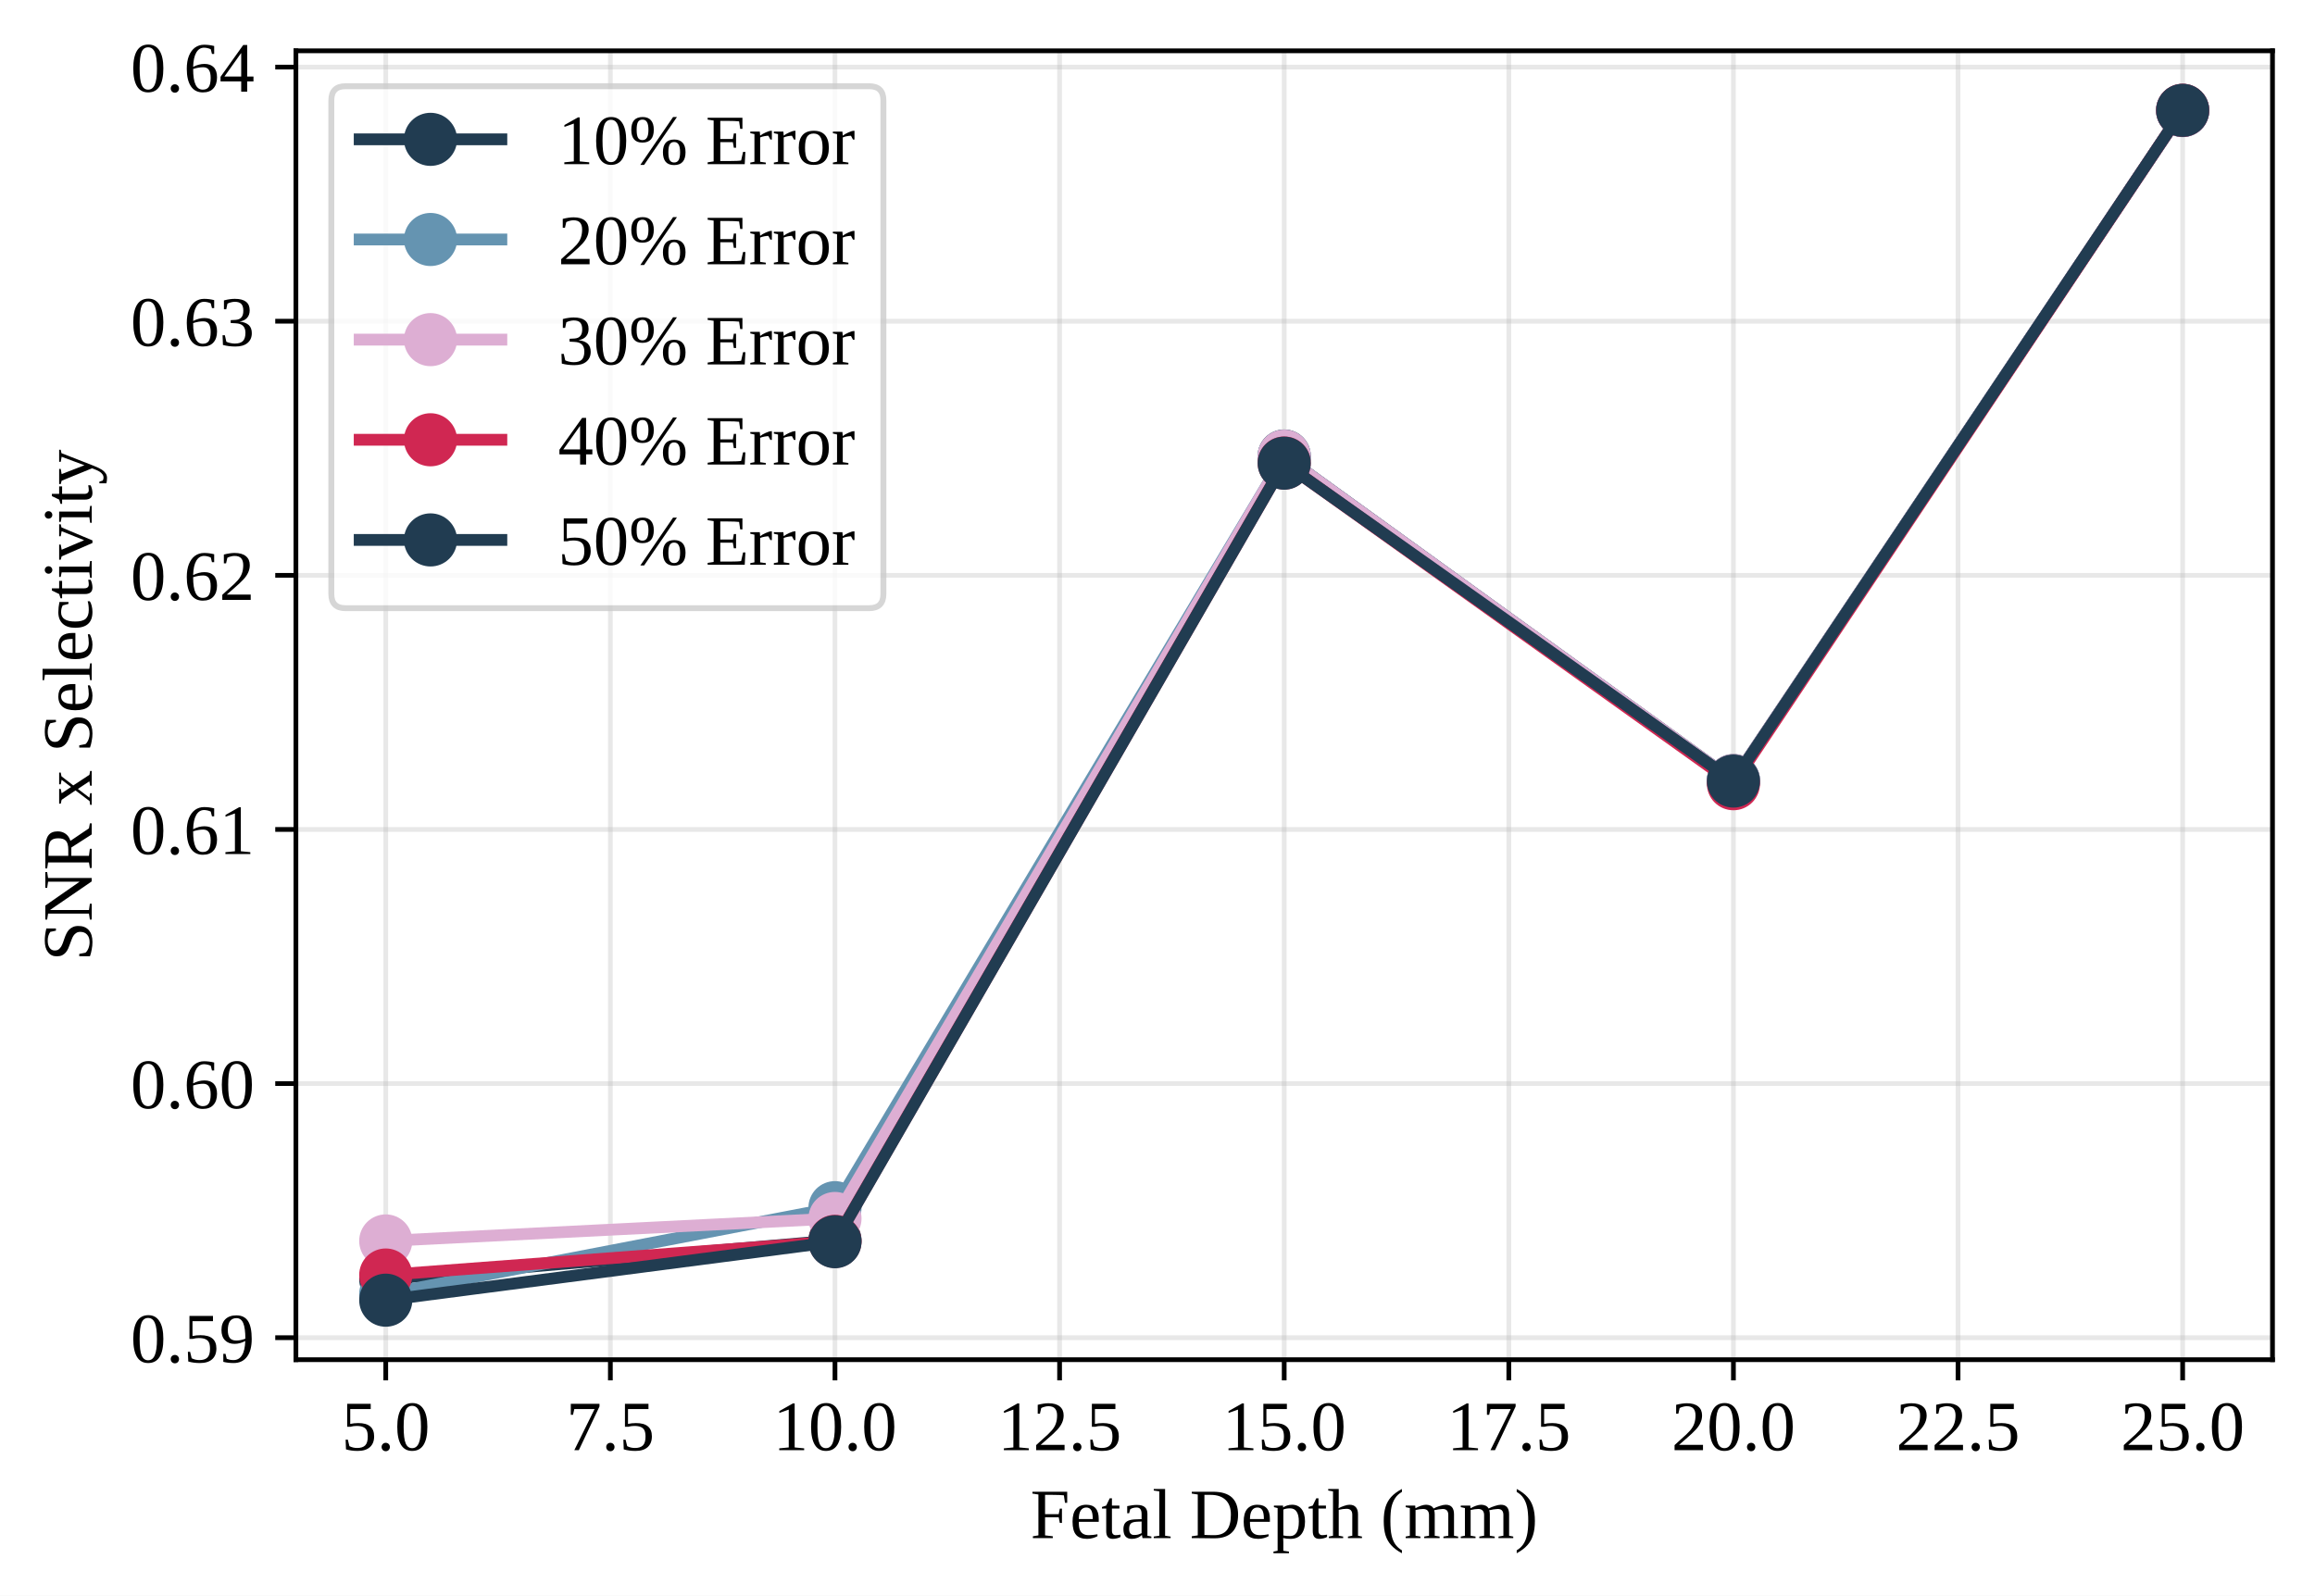
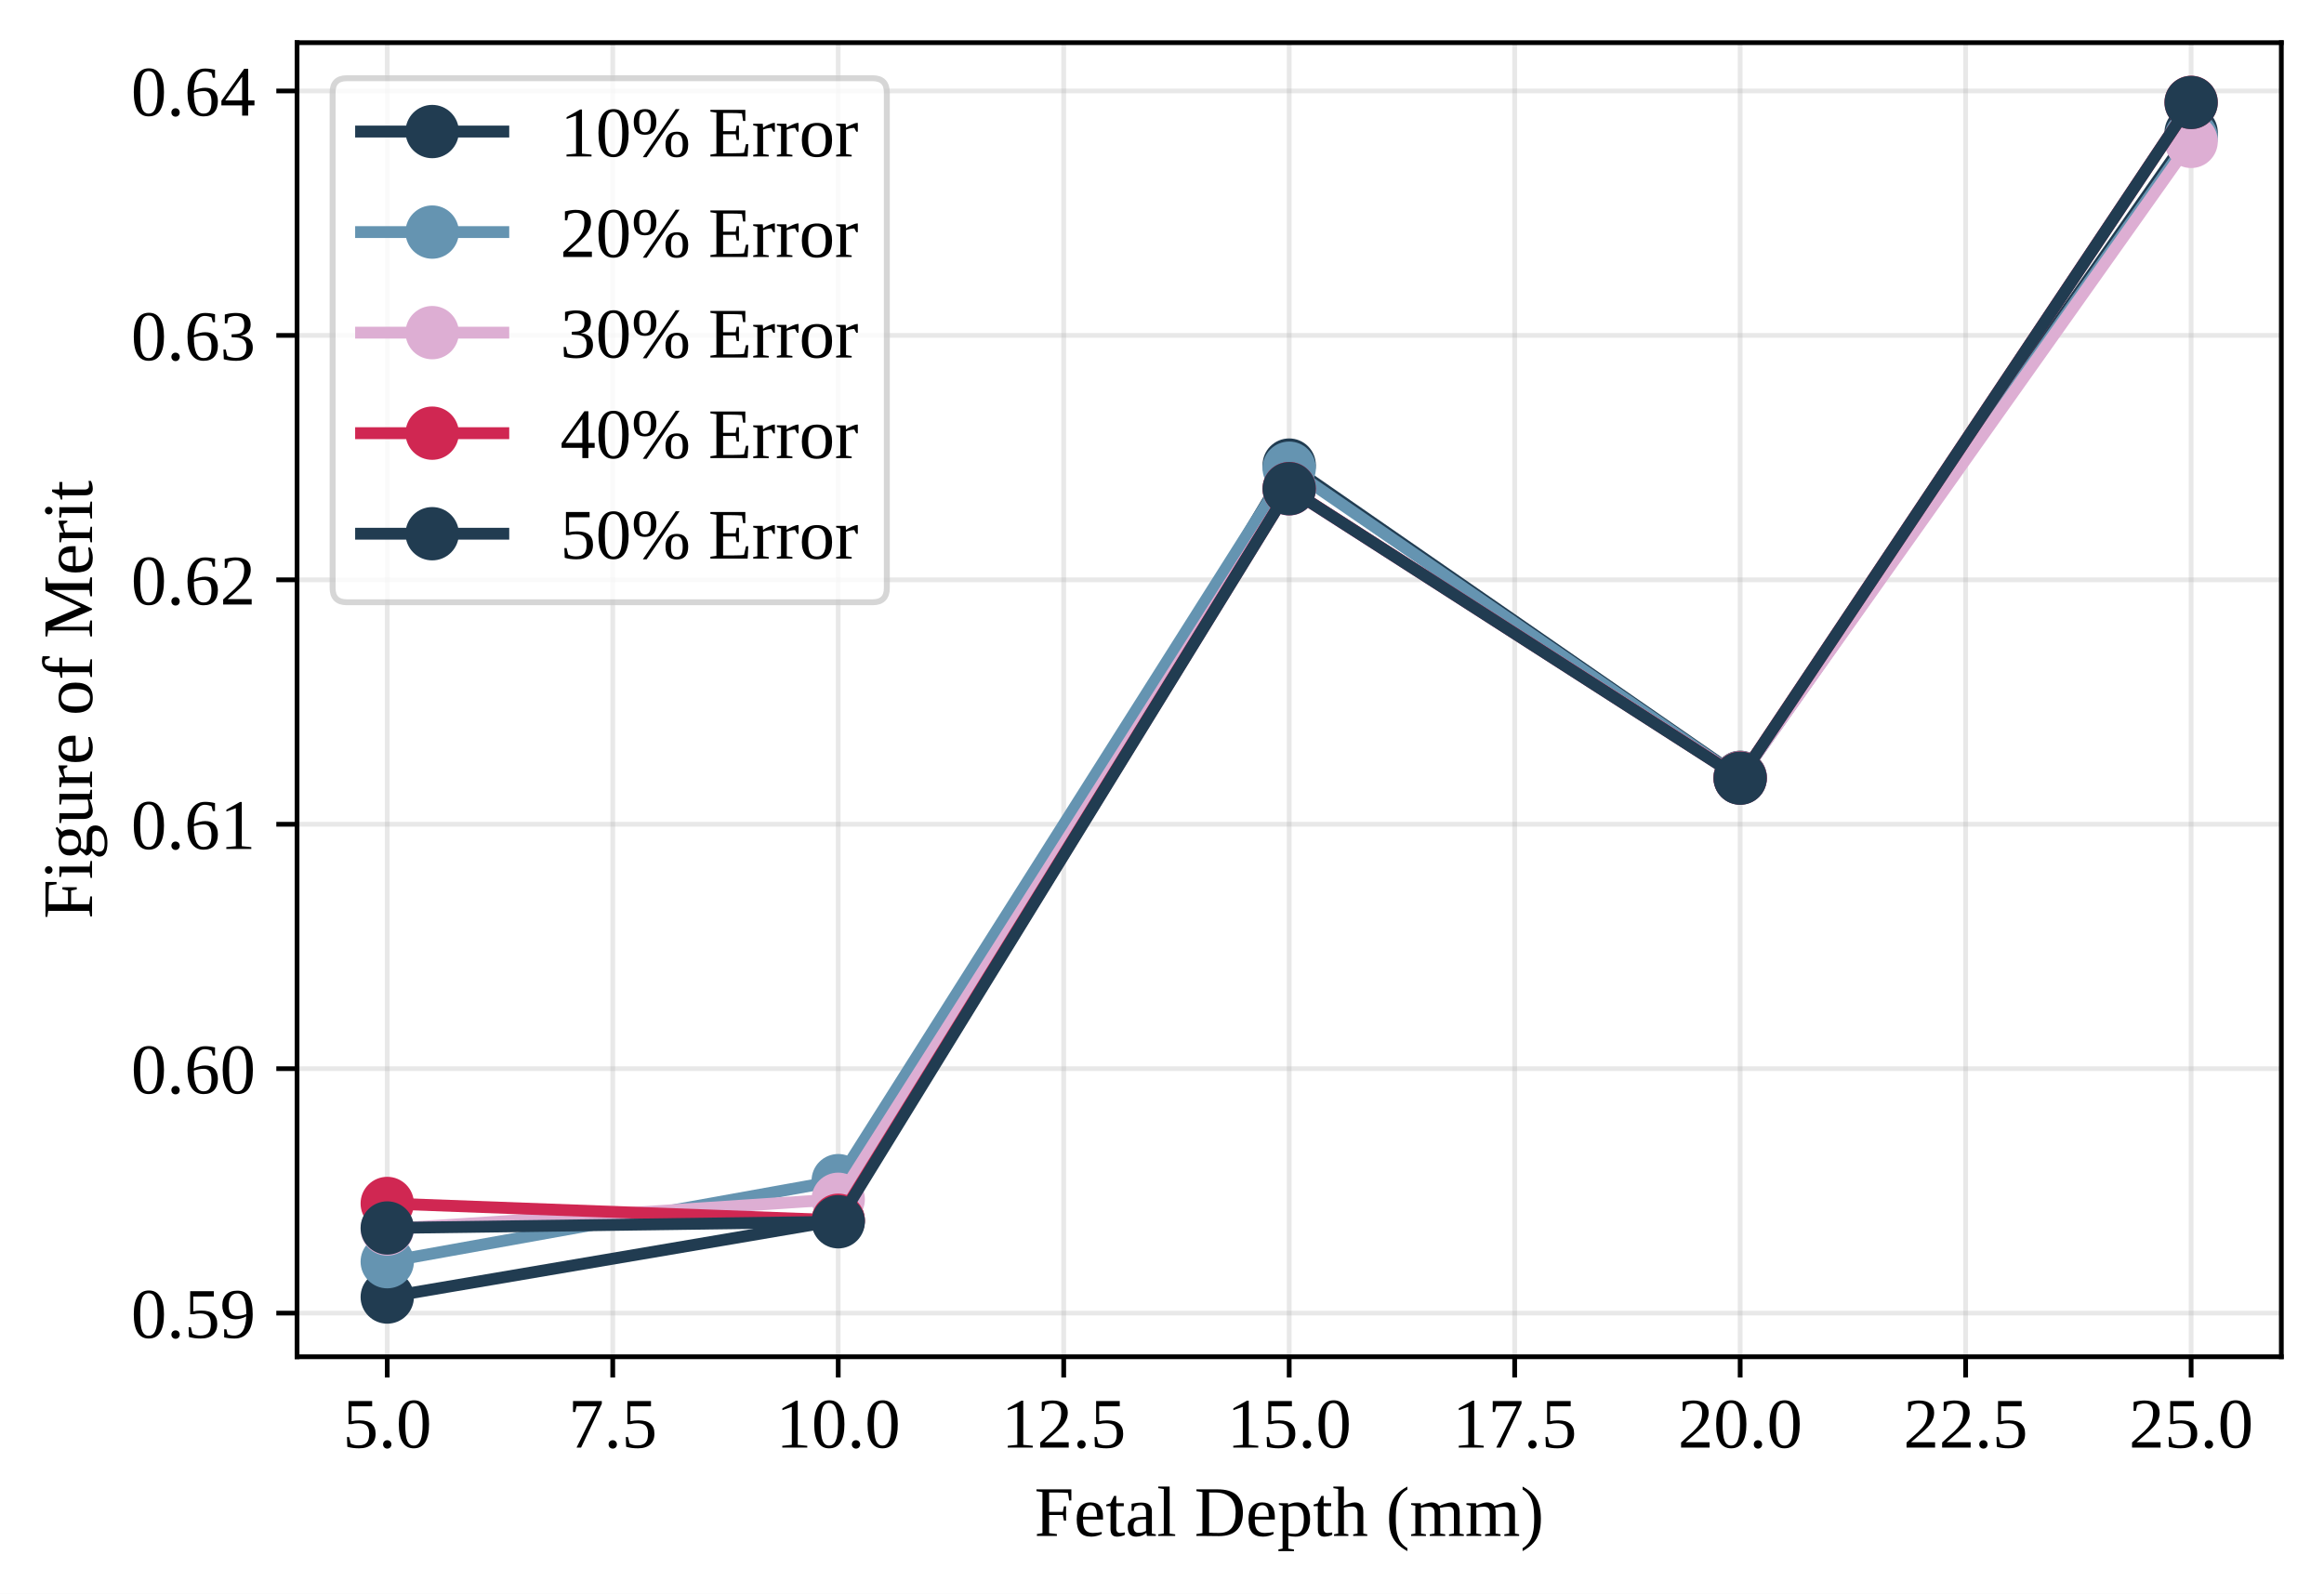
- <svg xmlns="http://www.w3.org/2000/svg" xmlns:xlink="http://www.w3.org/1999/xlink" width="392.122pt" height="270.368pt" viewBox="0 0 392.122 270.368" version="1.1">
+ <svg xmlns="http://www.w3.org/2000/svg" xmlns:xlink="http://www.w3.org/1999/xlink" width="392.122pt" height="268.959pt" viewBox="0 0 392.122 268.959" version="1.1">
  <defs>
    <style type="text/css">*{stroke-linejoin: round; stroke-linecap: butt}</style>
  </defs>
  <g id="figure_1">
    <g id="patch_1">
-       <path d="M -0 270.368  L 392.122 270.368  L 392.122 0  L -0 0  z " style="fill: #ffffff" />
+       <path d="M -0 268.959  L 392.122 268.959  L 392.122 0  L -0 0  z " style="fill: #ffffff" />
    </g>
    <g id="axes_1">
      <g id="patch_2">
-         <path d="M 50.122 230.369  L 384.922 230.369  L 384.922 8.609  L 50.122 8.609  z " style="fill: #ffffff" />
+         <path d="M 50.122 228.96  L 384.922 228.96  L 384.922 7.2  L 50.122 7.2  z " style="fill: #ffffff" />
      </g>
      <g id="matplotlib.axis_1">
        <g id="xtick_1">
          <g id="line2d_1">
-             <path d="M 65.34 230.369  L 65.34 8.609  " clip-path="url(#p097384471d)" style="fill: none; stroke: #b0b0b0; stroke-opacity: 0.3; stroke-width: 0.8; stroke-linecap: square" />
+             <path d="M 65.34 228.96  L 65.34 7.2  " clip-path="url(#pb234b37d59)" style="fill: none; stroke: #b0b0b0; stroke-opacity: 0.3; stroke-width: 0.8; stroke-linecap: square" />
          </g>
          <g id="line2d_2">
            <defs>
-               <path id="m82642c56e2" d="M 0 0  L 0 3.5  " style="stroke: #000000; stroke-width: 0.8" />
+               <path id="ma17bf5e8e3" d="M 0 0  L 0 3.5  " style="stroke: #000000; stroke-width: 0.8" />
            </defs>
            <g>
-               <use xlink:href="#m82642c56e2" x="65.34" y="230.369" style="stroke: #000000; stroke-width: 0.8" />
+               <use xlink:href="#ma17bf5e8e3" x="65.34" y="228.96" style="stroke: #000000; stroke-width: 0.8" />
            </g>
          </g>
          <g id="text_1">
-             <text style="font: 12px 'Times New Roman', 'Times', serif; text-anchor: middle" x="65.34" y="245.701" transform="rotate(-0 65.34006 245.7014)">5.0</text>
+             <text style="font: 12px 'Times New Roman', 'Times', serif; text-anchor: middle" x="65.34" y="244.292" transform="rotate(-0 65.34006 244.2925)">5.0</text>
          </g>
        </g>
        <g id="xtick_2">
          <g id="line2d_3">
-             <path d="M 103.386 230.369  L 103.386 8.609  " clip-path="url(#p097384471d)" style="fill: none; stroke: #b0b0b0; stroke-opacity: 0.3; stroke-width: 0.8; stroke-linecap: square" />
+             <path d="M 103.386 228.96  L 103.386 7.2  " clip-path="url(#pb234b37d59)" style="fill: none; stroke: #b0b0b0; stroke-opacity: 0.3; stroke-width: 0.8; stroke-linecap: square" />
          </g>
          <g id="line2d_4">
            <g>
-               <use xlink:href="#m82642c56e2" x="103.386" y="230.369" style="stroke: #000000; stroke-width: 0.8" />
+               <use xlink:href="#ma17bf5e8e3" x="103.386" y="228.96" style="stroke: #000000; stroke-width: 0.8" />
            </g>
          </g>
          <g id="text_2">
-             <text style="font: 12px 'Times New Roman', 'Times', serif; text-anchor: middle" x="103.386" y="245.701" transform="rotate(-0 103.3855 245.7014)">7.5</text>
+             <text style="font: 12px 'Times New Roman', 'Times', serif; text-anchor: middle" x="103.386" y="244.292" transform="rotate(-0 103.3855 244.2925)">7.5</text>
          </g>
        </g>
        <g id="xtick_3">
          <g id="line2d_5">
-             <path d="M 141.431 230.369  L 141.431 8.609  " clip-path="url(#p097384471d)" style="fill: none; stroke: #b0b0b0; stroke-opacity: 0.3; stroke-width: 0.8; stroke-linecap: square" />
+             <path d="M 141.431 228.96  L 141.431 7.2  " clip-path="url(#pb234b37d59)" style="fill: none; stroke: #b0b0b0; stroke-opacity: 0.3; stroke-width: 0.8; stroke-linecap: square" />
          </g>
          <g id="line2d_6">
            <g>
-               <use xlink:href="#m82642c56e2" x="141.431" y="230.369" style="stroke: #000000; stroke-width: 0.8" />
+               <use xlink:href="#ma17bf5e8e3" x="141.431" y="228.96" style="stroke: #000000; stroke-width: 0.8" />
            </g>
          </g>
          <g id="text_3">
-             <text style="font: 12px 'Times New Roman', 'Times', serif; text-anchor: middle" x="141.431" y="245.701" transform="rotate(-0 141.431 245.7014)">10.0</text>
+             <text style="font: 12px 'Times New Roman', 'Times', serif; text-anchor: middle" x="141.431" y="244.292" transform="rotate(-0 141.431 244.2925)">10.0</text>
          </g>
        </g>
        <g id="xtick_4">
          <g id="line2d_7">
-             <path d="M 179.476 230.369  L 179.476 8.609  " clip-path="url(#p097384471d)" style="fill: none; stroke: #b0b0b0; stroke-opacity: 0.3; stroke-width: 0.8; stroke-linecap: square" />
+             <path d="M 179.476 228.96  L 179.476 7.2  " clip-path="url(#pb234b37d59)" style="fill: none; stroke: #b0b0b0; stroke-opacity: 0.3; stroke-width: 0.8; stroke-linecap: square" />
          </g>
          <g id="line2d_8">
            <g>
-               <use xlink:href="#m82642c56e2" x="179.476" y="230.369" style="stroke: #000000; stroke-width: 0.8" />
+               <use xlink:href="#ma17bf5e8e3" x="179.476" y="228.96" style="stroke: #000000; stroke-width: 0.8" />
            </g>
          </g>
          <g id="text_4">
-             <text style="font: 12px 'Times New Roman', 'Times', serif; text-anchor: middle" x="179.476" y="245.701" transform="rotate(-0 179.4764 245.7014)">12.5</text>
+             <text style="font: 12px 'Times New Roman', 'Times', serif; text-anchor: middle" x="179.476" y="244.292" transform="rotate(-0 179.4764 244.2925)">12.5</text>
          </g>
        </g>
        <g id="xtick_5">
          <g id="line2d_9">
-             <path d="M 217.522 230.369  L 217.522 8.609  " clip-path="url(#p097384471d)" style="fill: none; stroke: #b0b0b0; stroke-opacity: 0.3; stroke-width: 0.8; stroke-linecap: square" />
+             <path d="M 217.522 228.96  L 217.522 7.2  " clip-path="url(#pb234b37d59)" style="fill: none; stroke: #b0b0b0; stroke-opacity: 0.3; stroke-width: 0.8; stroke-linecap: square" />
          </g>
          <g id="line2d_10">
            <g>
-               <use xlink:href="#m82642c56e2" x="217.522" y="230.369" style="stroke: #000000; stroke-width: 0.8" />
+               <use xlink:href="#ma17bf5e8e3" x="217.522" y="228.96" style="stroke: #000000; stroke-width: 0.8" />
            </g>
          </g>
          <g id="text_5">
-             <text style="font: 12px 'Times New Roman', 'Times', serif; text-anchor: middle" x="217.522" y="245.701" transform="rotate(-0 217.5219 245.7014)">15.0</text>
+             <text style="font: 12px 'Times New Roman', 'Times', serif; text-anchor: middle" x="217.522" y="244.292" transform="rotate(-0 217.5219 244.2925)">15.0</text>
          </g>
        </g>
        <g id="xtick_6">
          <g id="line2d_11">
-             <path d="M 255.567 230.369  L 255.567 8.609  " clip-path="url(#p097384471d)" style="fill: none; stroke: #b0b0b0; stroke-opacity: 0.3; stroke-width: 0.8; stroke-linecap: square" />
+             <path d="M 255.567 228.96  L 255.567 7.2  " clip-path="url(#pb234b37d59)" style="fill: none; stroke: #b0b0b0; stroke-opacity: 0.3; stroke-width: 0.8; stroke-linecap: square" />
          </g>
          <g id="line2d_12">
            <g>
-               <use xlink:href="#m82642c56e2" x="255.567" y="230.369" style="stroke: #000000; stroke-width: 0.8" />
+               <use xlink:href="#ma17bf5e8e3" x="255.567" y="228.96" style="stroke: #000000; stroke-width: 0.8" />
            </g>
          </g>
          <g id="text_6">
-             <text style="font: 12px 'Times New Roman', 'Times', serif; text-anchor: middle" x="255.567" y="245.701" transform="rotate(-0 255.5673 245.7014)">17.5</text>
+             <text style="font: 12px 'Times New Roman', 'Times', serif; text-anchor: middle" x="255.567" y="244.292" transform="rotate(-0 255.5673 244.2925)">17.5</text>
          </g>
        </g>
        <g id="xtick_7">
          <g id="line2d_13">
-             <path d="M 293.613 230.369  L 293.613 8.609  " clip-path="url(#p097384471d)" style="fill: none; stroke: #b0b0b0; stroke-opacity: 0.3; stroke-width: 0.8; stroke-linecap: square" />
+             <path d="M 293.613 228.96  L 293.613 7.2  " clip-path="url(#pb234b37d59)" style="fill: none; stroke: #b0b0b0; stroke-opacity: 0.3; stroke-width: 0.8; stroke-linecap: square" />
          </g>
          <g id="line2d_14">
            <g>
-               <use xlink:href="#m82642c56e2" x="293.613" y="230.369" style="stroke: #000000; stroke-width: 0.8" />
+               <use xlink:href="#ma17bf5e8e3" x="293.613" y="228.96" style="stroke: #000000; stroke-width: 0.8" />
            </g>
          </g>
          <g id="text_7">
-             <text style="font: 12px 'Times New Roman', 'Times', serif; text-anchor: middle" x="293.613" y="245.701" transform="rotate(-0 293.6128 245.7014)">20.0</text>
+             <text style="font: 12px 'Times New Roman', 'Times', serif; text-anchor: middle" x="293.613" y="244.292" transform="rotate(-0 293.6128 244.2925)">20.0</text>
          </g>
        </g>
        <g id="xtick_8">
          <g id="line2d_15">
-             <path d="M 331.658 230.369  L 331.658 8.609  " clip-path="url(#p097384471d)" style="fill: none; stroke: #b0b0b0; stroke-opacity: 0.3; stroke-width: 0.8; stroke-linecap: square" />
+             <path d="M 331.658 228.96  L 331.658 7.2  " clip-path="url(#pb234b37d59)" style="fill: none; stroke: #b0b0b0; stroke-opacity: 0.3; stroke-width: 0.8; stroke-linecap: square" />
          </g>
          <g id="line2d_16">
            <g>
-               <use xlink:href="#m82642c56e2" x="331.658" y="230.369" style="stroke: #000000; stroke-width: 0.8" />
+               <use xlink:href="#ma17bf5e8e3" x="331.658" y="228.96" style="stroke: #000000; stroke-width: 0.8" />
            </g>
          </g>
          <g id="text_8">
-             <text style="font: 12px 'Times New Roman', 'Times', serif; text-anchor: middle" x="331.658" y="245.701" transform="rotate(-0 331.6582 245.7014)">22.5</text>
+             <text style="font: 12px 'Times New Roman', 'Times', serif; text-anchor: middle" x="331.658" y="244.292" transform="rotate(-0 331.6582 244.2925)">22.5</text>
          </g>
        </g>
        <g id="xtick_9">
          <g id="line2d_17">
-             <path d="M 369.704 230.369  L 369.704 8.609  " clip-path="url(#p097384471d)" style="fill: none; stroke: #b0b0b0; stroke-opacity: 0.3; stroke-width: 0.8; stroke-linecap: square" />
+             <path d="M 369.704 228.96  L 369.704 7.2  " clip-path="url(#pb234b37d59)" style="fill: none; stroke: #b0b0b0; stroke-opacity: 0.3; stroke-width: 0.8; stroke-linecap: square" />
          </g>
          <g id="line2d_18">
            <g>
-               <use xlink:href="#m82642c56e2" x="369.704" y="230.369" style="stroke: #000000; stroke-width: 0.8" />
+               <use xlink:href="#ma17bf5e8e3" x="369.704" y="228.96" style="stroke: #000000; stroke-width: 0.8" />
            </g>
          </g>
          <g id="text_9">
-             <text style="font: 12px 'Times New Roman', 'Times', serif; text-anchor: middle" x="369.704" y="245.701" transform="rotate(-0 369.7037 245.7014)">25.0</text>
+             <text style="font: 12px 'Times New Roman', 'Times', serif; text-anchor: middle" x="369.704" y="244.292" transform="rotate(-0 369.7037 244.2925)">25.0</text>
          </g>
        </g>
        <g id="text_10">
-           <text style="font: 12px 'Times New Roman', 'Times', serif; text-anchor: middle" x="217.522" y="260.601" transform="rotate(-0 217.5219 260.6008)">Fetal Depth (mm)</text>
+           <text style="font: 12px 'Times New Roman', 'Times', serif; text-anchor: middle" x="217.522" y="259.192" transform="rotate(-0 217.5219 259.1919)">Fetal Depth (mm)</text>
        </g>
      </g>
      <g id="matplotlib.axis_2">
        <g id="ytick_1">
          <g id="line2d_19">
-             <path d="M 50.122 226.643  L 384.922 226.643  " clip-path="url(#p097384471d)" style="fill: none; stroke: #b0b0b0; stroke-opacity: 0.3; stroke-width: 0.8; stroke-linecap: square" />
+             <path d="M 50.122 221.594  L 384.922 221.594  " clip-path="url(#pb234b37d59)" style="fill: none; stroke: #b0b0b0; stroke-opacity: 0.3; stroke-width: 0.8; stroke-linecap: square" />
          </g>
          <g id="line2d_20">
            <defs>
-               <path id="meb2e655e33" d="M 0 0  L -3.5 0  " style="stroke: #000000; stroke-width: 0.8" />
+               <path id="m752e24b710" d="M 0 0  L -3.5 0  " style="stroke: #000000; stroke-width: 0.8" />
            </defs>
            <g>
-               <use xlink:href="#meb2e655e33" x="50.122" y="226.643" style="stroke: #000000; stroke-width: 0.8" />
+               <use xlink:href="#m752e24b710" x="50.122" y="221.594" style="stroke: #000000; stroke-width: 0.8" />
            </g>
          </g>
          <g id="text_11">
-             <text style="font: 12px 'Times New Roman', 'Times', serif; text-anchor: end" x="43.122" y="230.809" transform="rotate(-0 43.12188 230.809)">0.59</text>
+             <text style="font: 12px 'Times New Roman', 'Times', serif; text-anchor: end" x="43.122" y="225.76" transform="rotate(-0 43.12188 225.7599)">0.59</text>
          </g>
        </g>
        <g id="ytick_2">
          <g id="line2d_21">
-             <path d="M 50.122 183.587  L 384.922 183.587  " clip-path="url(#p097384471d)" style="fill: none; stroke: #b0b0b0; stroke-opacity: 0.3; stroke-width: 0.8; stroke-linecap: square" />
+             <path d="M 50.122 180.345  L 384.922 180.345  " clip-path="url(#pb234b37d59)" style="fill: none; stroke: #b0b0b0; stroke-opacity: 0.3; stroke-width: 0.8; stroke-linecap: square" />
          </g>
          <g id="line2d_22">
            <g>
-               <use xlink:href="#meb2e655e33" x="50.122" y="183.587" style="stroke: #000000; stroke-width: 0.8" />
+               <use xlink:href="#m752e24b710" x="50.122" y="180.345" style="stroke: #000000; stroke-width: 0.8" />
            </g>
          </g>
          <g id="text_12">
-             <text style="font: 12px 'Times New Roman', 'Times', serif; text-anchor: end" x="43.122" y="187.754" transform="rotate(-0 43.12188 187.7537)">0.60</text>
+             <text style="font: 12px 'Times New Roman', 'Times', serif; text-anchor: end" x="43.122" y="184.511" transform="rotate(-0 43.12188 184.5113)">0.60</text>
          </g>
        </g>
        <g id="ytick_3">
          <g id="line2d_23">
-             <path d="M 50.122 140.532  L 384.922 140.532  " clip-path="url(#p097384471d)" style="fill: none; stroke: #b0b0b0; stroke-opacity: 0.3; stroke-width: 0.8; stroke-linecap: square" />
+             <path d="M 50.122 139.096  L 384.922 139.096  " clip-path="url(#pb234b37d59)" style="fill: none; stroke: #b0b0b0; stroke-opacity: 0.3; stroke-width: 0.8; stroke-linecap: square" />
          </g>
          <g id="line2d_24">
            <g>
-               <use xlink:href="#meb2e655e33" x="50.122" y="140.532" style="stroke: #000000; stroke-width: 0.8" />
+               <use xlink:href="#m752e24b710" x="50.122" y="139.096" style="stroke: #000000; stroke-width: 0.8" />
            </g>
          </g>
          <g id="text_13">
-             <text style="font: 12px 'Times New Roman', 'Times', serif; text-anchor: end" x="43.122" y="144.698" transform="rotate(-0 43.12188 144.6984)">0.61</text>
+             <text style="font: 12px 'Times New Roman', 'Times', serif; text-anchor: end" x="43.122" y="143.263" transform="rotate(-0 43.12188 143.2627)">0.61</text>
          </g>
        </g>
        <g id="ytick_4">
          <g id="line2d_25">
-             <path d="M 50.122 97.477  L 384.922 97.477  " clip-path="url(#p097384471d)" style="fill: none; stroke: #b0b0b0; stroke-opacity: 0.3; stroke-width: 0.8; stroke-linecap: square" />
+             <path d="M 50.122 97.848  L 384.922 97.848  " clip-path="url(#pb234b37d59)" style="fill: none; stroke: #b0b0b0; stroke-opacity: 0.3; stroke-width: 0.8; stroke-linecap: square" />
          </g>
          <g id="line2d_26">
            <g>
-               <use xlink:href="#meb2e655e33" x="50.122" y="97.477" style="stroke: #000000; stroke-width: 0.8" />
+               <use xlink:href="#m752e24b710" x="50.122" y="97.848" style="stroke: #000000; stroke-width: 0.8" />
            </g>
          </g>
          <g id="text_14">
-             <text style="font: 12px 'Times New Roman', 'Times', serif; text-anchor: end" x="43.122" y="101.643" transform="rotate(-0 43.12188 101.6431)">0.62</text>
+             <text style="font: 12px 'Times New Roman', 'Times', serif; text-anchor: end" x="43.122" y="102.014" transform="rotate(-0 43.12188 102.0141)">0.62</text>
          </g>
        </g>
        <g id="ytick_5">
          <g id="line2d_27">
-             <path d="M 50.122 54.422  L 384.922 54.422  " clip-path="url(#p097384471d)" style="fill: none; stroke: #b0b0b0; stroke-opacity: 0.3; stroke-width: 0.8; stroke-linecap: square" />
+             <path d="M 50.122 56.599  L 384.922 56.599  " clip-path="url(#pb234b37d59)" style="fill: none; stroke: #b0b0b0; stroke-opacity: 0.3; stroke-width: 0.8; stroke-linecap: square" />
          </g>
          <g id="line2d_28">
            <g>
-               <use xlink:href="#meb2e655e33" x="50.122" y="54.422" style="stroke: #000000; stroke-width: 0.8" />
+               <use xlink:href="#m752e24b710" x="50.122" y="56.599" style="stroke: #000000; stroke-width: 0.8" />
            </g>
          </g>
          <g id="text_15">
-             <text style="font: 12px 'Times New Roman', 'Times', serif; text-anchor: end" x="43.122" y="58.588" transform="rotate(-0 43.12188 58.5878)">0.63</text>
+             <text style="font: 12px 'Times New Roman', 'Times', serif; text-anchor: end" x="43.122" y="60.766" transform="rotate(-0 43.12188 60.76552)">0.63</text>
          </g>
        </g>
        <g id="ytick_6">
          <g id="line2d_29">
-             <path d="M 50.122 11.366  L 384.922 11.366  " clip-path="url(#p097384471d)" style="fill: none; stroke: #b0b0b0; stroke-opacity: 0.3; stroke-width: 0.8; stroke-linecap: square" />
+             <path d="M 50.122 15.351  L 384.922 15.351  " clip-path="url(#pb234b37d59)" style="fill: none; stroke: #b0b0b0; stroke-opacity: 0.3; stroke-width: 0.8; stroke-linecap: square" />
          </g>
          <g id="line2d_30">
            <g>
-               <use xlink:href="#meb2e655e33" x="50.122" y="11.366" style="stroke: #000000; stroke-width: 0.8" />
+               <use xlink:href="#m752e24b710" x="50.122" y="15.351" style="stroke: #000000; stroke-width: 0.8" />
            </g>
          </g>
          <g id="text_16">
-             <text style="font: 12px 'Times New Roman', 'Times', serif; text-anchor: end" x="43.122" y="15.533" transform="rotate(-0 43.12188 15.5325)">0.64</text>
+             <text style="font: 12px 'Times New Roman', 'Times', serif; text-anchor: end" x="43.122" y="19.517" transform="rotate(-0 43.12188 19.51692)">0.64</text>
          </g>
        </g>
        <g id="text_17">
-           <text style="font: 12px 'Times New Roman', 'Times', serif; text-anchor: middle" x="15.533" y="119.489" transform="rotate(-90 15.5325 119.4889)">SNR x Selectivity</text>
+           <text style="font: 12px 'Times New Roman', 'Times', serif; text-anchor: middle" x="15.533" y="118.08" transform="rotate(-90 15.5325 118.08)">Figure of Merit</text>
        </g>
      </g>
      <g id="line2d_31">
-         <path d="M 65.34 216.717  L 141.431 210.145  L 217.522 77.26  L 293.613 132.254  L 369.704 18.715  " clip-path="url(#p097384471d)" style="fill: none; stroke: #213c51; stroke-width: 2; stroke-linecap: square" />
+         <path d="M 65.34 218.88  L 141.431 205.941  L 217.522 78.489  L 293.613 131.174  L 369.704 22.363  " clip-path="url(#pb234b37d59)" style="fill: none; stroke: #213c51; stroke-width: 2; stroke-linecap: square" />
        <defs>
-           <path id="m5d61606f3f" d="M 0 4  C 1.061 4 2.078 3.579 2.828 2.828  C 3.579 2.078 4 1.061 4 0  C 4 -1.061 3.579 -2.078 2.828 -2.828  C 2.078 -3.579 1.061 -4 0 -4  C -1.061 -4 -2.078 -3.579 -2.828 -2.828  C -3.579 -2.078 -4 -1.061 -4 0  C -4 1.061 -3.579 2.078 -2.828 2.828  C -2.078 3.579 -1.061 4 0 4  z " style="stroke: #213c51" />
+           <path id="m1ba593787f" d="M 0 4  C 1.061 4 2.078 3.579 2.828 2.828  C 3.579 2.078 4 1.061 4 0  C 4 -1.061 3.579 -2.078 2.828 -2.828  C 2.078 -3.579 1.061 -4 0 -4  C -1.061 -4 -2.078 -3.579 -2.828 -2.828  C -3.579 -2.078 -4 -1.061 -4 0  C -4 1.061 -3.579 2.078 -2.828 2.828  C -2.078 3.579 -1.061 4 0 4  z " style="stroke: #213c51" />
        </defs>
-         <g clip-path="url(#p097384471d)">
-           <use xlink:href="#m5d61606f3f" x="65.34" y="216.717" style="fill: #213c51; stroke: #213c51" />
-           <use xlink:href="#m5d61606f3f" x="141.431" y="210.145" style="fill: #213c51; stroke: #213c51" />
-           <use xlink:href="#m5d61606f3f" x="217.522" y="77.26" style="fill: #213c51; stroke: #213c51" />
-           <use xlink:href="#m5d61606f3f" x="293.613" y="132.254" style="fill: #213c51; stroke: #213c51" />
-           <use xlink:href="#m5d61606f3f" x="369.704" y="18.715" style="fill: #213c51; stroke: #213c51" />
+         <g clip-path="url(#pb234b37d59)">
+           <use xlink:href="#m1ba593787f" x="65.34" y="218.88" style="fill: #213c51; stroke: #213c51" />
+           <use xlink:href="#m1ba593787f" x="141.431" y="205.941" style="fill: #213c51; stroke: #213c51" />
+           <use xlink:href="#m1ba593787f" x="217.522" y="78.489" style="fill: #213c51; stroke: #213c51" />
+           <use xlink:href="#m1ba593787f" x="293.613" y="131.174" style="fill: #213c51; stroke: #213c51" />
+           <use xlink:href="#m1ba593787f" x="369.704" y="22.363" style="fill: #213c51; stroke: #213c51" />
        </g>
      </g>
      <g id="line2d_32">
-         <path d="M 65.34 219.242  L 141.431 204.614  L 217.522 77.305  L 293.613 132.305  L 369.704 18.735  " clip-path="url(#p097384471d)" style="fill: none; stroke: #6594b1; stroke-width: 2; stroke-linecap: square" />
+         <path d="M 65.34 212.915  L 141.431 199.243  L 217.522 79.012  L 293.613 131.273  L 369.704 23.129  " clip-path="url(#pb234b37d59)" style="fill: none; stroke: #6594b1; stroke-width: 2; stroke-linecap: square" />
        <defs>
-           <path id="m8011084c8f" d="M 0 4  C 1.061 4 2.078 3.579 2.828 2.828  C 3.579 2.078 4 1.061 4 0  C 4 -1.061 3.579 -2.078 2.828 -2.828  C 2.078 -3.579 1.061 -4 0 -4  C -1.061 -4 -2.078 -3.579 -2.828 -2.828  C -3.579 -2.078 -4 -1.061 -4 0  C -4 1.061 -3.579 2.078 -2.828 2.828  C -2.078 3.579 -1.061 4 0 4  z " style="stroke: #6594b1" />
+           <path id="md94a1002e2" d="M 0 4  C 1.061 4 2.078 3.579 2.828 2.828  C 3.579 2.078 4 1.061 4 0  C 4 -1.061 3.579 -2.078 2.828 -2.828  C 2.078 -3.579 1.061 -4 0 -4  C -1.061 -4 -2.078 -3.579 -2.828 -2.828  C -3.579 -2.078 -4 -1.061 -4 0  C -4 1.061 -3.579 2.078 -2.828 2.828  C -2.078 3.579 -1.061 4 0 4  z " style="stroke: #6594b1" />
        </defs>
-         <g clip-path="url(#p097384471d)">
-           <use xlink:href="#m8011084c8f" x="65.34" y="219.242" style="fill: #6594b1; stroke: #6594b1" />
-           <use xlink:href="#m8011084c8f" x="141.431" y="204.614" style="fill: #6594b1; stroke: #6594b1" />
-           <use xlink:href="#m8011084c8f" x="217.522" y="77.305" style="fill: #6594b1; stroke: #6594b1" />
-           <use xlink:href="#m8011084c8f" x="293.613" y="132.305" style="fill: #6594b1; stroke: #6594b1" />
-           <use xlink:href="#m8011084c8f" x="369.704" y="18.735" style="fill: #6594b1; stroke: #6594b1" />
+         <g clip-path="url(#pb234b37d59)">
+           <use xlink:href="#md94a1002e2" x="65.34" y="212.915" style="fill: #6594b1; stroke: #6594b1" />
+           <use xlink:href="#md94a1002e2" x="141.431" y="199.243" style="fill: #6594b1; stroke: #6594b1" />
+           <use xlink:href="#md94a1002e2" x="217.522" y="79.012" style="fill: #6594b1; stroke: #6594b1" />
+           <use xlink:href="#md94a1002e2" x="293.613" y="131.273" style="fill: #6594b1; stroke: #6594b1" />
+           <use xlink:href="#md94a1002e2" x="369.704" y="23.129" style="fill: #6594b1; stroke: #6594b1" />
        </g>
      </g>
      <g id="line2d_33">
-         <path d="M 65.34 210.252  L 141.431 206.445  L 217.522 77.287  L 293.613 132.255  L 369.704 18.722  " clip-path="url(#p097384471d)" style="fill: none; stroke: #ddaed3; stroke-width: 2; stroke-linecap: square" />
+         <path d="M 65.34 207.398  L 141.431 202.385  L 217.522 82.517  L 293.613 131.242  L 369.704 23.857  " clip-path="url(#pb234b37d59)" style="fill: none; stroke: #ddaed3; stroke-width: 2; stroke-linecap: square" />
        <defs>
-           <path id="m4364d83694" d="M 0 4  C 1.061 4 2.078 3.579 2.828 2.828  C 3.579 2.078 4 1.061 4 0  C 4 -1.061 3.579 -2.078 2.828 -2.828  C 2.078 -3.579 1.061 -4 0 -4  C -1.061 -4 -2.078 -3.579 -2.828 -2.828  C -3.579 -2.078 -4 -1.061 -4 0  C -4 1.061 -3.579 2.078 -2.828 2.828  C -2.078 3.579 -1.061 4 0 4  z " style="stroke: #ddaed3" />
+           <path id="m6515cfec55" d="M 0 4  C 1.061 4 2.078 3.579 2.828 2.828  C 3.579 2.078 4 1.061 4 0  C 4 -1.061 3.579 -2.078 2.828 -2.828  C 2.078 -3.579 1.061 -4 0 -4  C -1.061 -4 -2.078 -3.579 -2.828 -2.828  C -3.579 -2.078 -4 -1.061 -4 0  C -4 1.061 -3.579 2.078 -2.828 2.828  C -2.078 3.579 -1.061 4 0 4  z " style="stroke: #ddaed3" />
        </defs>
-         <g clip-path="url(#p097384471d)">
-           <use xlink:href="#m4364d83694" x="65.34" y="210.252" style="fill: #ddaed3; stroke: #ddaed3" />
-           <use xlink:href="#m4364d83694" x="141.431" y="206.445" style="fill: #ddaed3; stroke: #ddaed3" />
-           <use xlink:href="#m4364d83694" x="217.522" y="77.287" style="fill: #ddaed3; stroke: #ddaed3" />
-           <use xlink:href="#m4364d83694" x="293.613" y="132.255" style="fill: #ddaed3; stroke: #ddaed3" />
-           <use xlink:href="#m4364d83694" x="369.704" y="18.722" style="fill: #ddaed3; stroke: #ddaed3" />
+         <g clip-path="url(#pb234b37d59)">
+           <use xlink:href="#m6515cfec55" x="65.34" y="207.398" style="fill: #ddaed3; stroke: #ddaed3" />
+           <use xlink:href="#m6515cfec55" x="141.431" y="202.385" style="fill: #ddaed3; stroke: #ddaed3" />
+           <use xlink:href="#m6515cfec55" x="217.522" y="82.517" style="fill: #ddaed3; stroke: #ddaed3" />
+           <use xlink:href="#m6515cfec55" x="293.613" y="131.242" style="fill: #ddaed3; stroke: #ddaed3" />
+           <use xlink:href="#m6515cfec55" x="369.704" y="23.857" style="fill: #ddaed3; stroke: #ddaed3" />
        </g>
      </g>
      <g id="line2d_34">
-         <path d="M 65.34 216.024  L 141.431 210.319  L 217.522 78.447  L 293.613 132.782  L 369.704 18.689  " clip-path="url(#p097384471d)" style="fill: none; stroke: #d02752; stroke-width: 2; stroke-linecap: square" />
+         <path d="M 65.34 203.094  L 141.431 205.924  L 217.522 82.449  L 293.613 131.297  L 369.704 17.28  " clip-path="url(#pb234b37d59)" style="fill: none; stroke: #d02752; stroke-width: 2; stroke-linecap: square" />
        <defs>
-           <path id="m8e2fb69475" d="M 0 4  C 1.061 4 2.078 3.579 2.828 2.828  C 3.579 2.078 4 1.061 4 0  C 4 -1.061 3.579 -2.078 2.828 -2.828  C 2.078 -3.579 1.061 -4 0 -4  C -1.061 -4 -2.078 -3.579 -2.828 -2.828  C -3.579 -2.078 -4 -1.061 -4 0  C -4 1.061 -3.579 2.078 -2.828 2.828  C -2.078 3.579 -1.061 4 0 4  z " style="stroke: #d02752" />
+           <path id="mde601b239e" d="M 0 4  C 1.061 4 2.078 3.579 2.828 2.828  C 3.579 2.078 4 1.061 4 0  C 4 -1.061 3.579 -2.078 2.828 -2.828  C 2.078 -3.579 1.061 -4 0 -4  C -1.061 -4 -2.078 -3.579 -2.828 -2.828  C -3.579 -2.078 -4 -1.061 -4 0  C -4 1.061 -3.579 2.078 -2.828 2.828  C -2.078 3.579 -1.061 4 0 4  z " style="stroke: #d02752" />
        </defs>
-         <g clip-path="url(#p097384471d)">
-           <use xlink:href="#m8e2fb69475" x="65.34" y="216.024" style="fill: #d02752; stroke: #d02752" />
-           <use xlink:href="#m8e2fb69475" x="141.431" y="210.319" style="fill: #d02752; stroke: #d02752" />
-           <use xlink:href="#m8e2fb69475" x="217.522" y="78.447" style="fill: #d02752; stroke: #d02752" />
-           <use xlink:href="#m8e2fb69475" x="293.613" y="132.782" style="fill: #d02752; stroke: #d02752" />
-           <use xlink:href="#m8e2fb69475" x="369.704" y="18.689" style="fill: #d02752; stroke: #d02752" />
+         <g clip-path="url(#pb234b37d59)">
+           <use xlink:href="#mde601b239e" x="65.34" y="203.094" style="fill: #d02752; stroke: #d02752" />
+           <use xlink:href="#mde601b239e" x="141.431" y="205.924" style="fill: #d02752; stroke: #d02752" />
+           <use xlink:href="#mde601b239e" x="217.522" y="82.449" style="fill: #d02752; stroke: #d02752" />
+           <use xlink:href="#mde601b239e" x="293.613" y="131.297" style="fill: #d02752; stroke: #d02752" />
+           <use xlink:href="#mde601b239e" x="369.704" y="17.28" style="fill: #d02752; stroke: #d02752" />
        </g>
      </g>
      <g id="line2d_35">
-         <path d="M 65.34 220.289  L 141.431 210.383  L 217.522 78.474  L 293.613 132.332  L 369.704 18.698  " clip-path="url(#p097384471d)" style="fill: none; stroke: #213c51; stroke-width: 2; stroke-linecap: square" />
-         <g clip-path="url(#p097384471d)">
-           <use xlink:href="#m5d61606f3f" x="65.34" y="220.289" style="fill: #213c51; stroke: #213c51" />
-           <use xlink:href="#m5d61606f3f" x="141.431" y="210.383" style="fill: #213c51; stroke: #213c51" />
-           <use xlink:href="#m5d61606f3f" x="217.522" y="78.474" style="fill: #213c51; stroke: #213c51" />
-           <use xlink:href="#m5d61606f3f" x="293.613" y="132.332" style="fill: #213c51; stroke: #213c51" />
-           <use xlink:href="#m5d61606f3f" x="369.704" y="18.698" style="fill: #213c51; stroke: #213c51" />
+         <path d="M 65.34 207.23  L 141.431 206.179  L 217.522 82.474  L 293.613 131.327  L 369.704 17.291  " clip-path="url(#pb234b37d59)" style="fill: none; stroke: #213c51; stroke-width: 2; stroke-linecap: square" />
+         <g clip-path="url(#pb234b37d59)">
+           <use xlink:href="#m1ba593787f" x="65.34" y="207.23" style="fill: #213c51; stroke: #213c51" />
+           <use xlink:href="#m1ba593787f" x="141.431" y="206.179" style="fill: #213c51; stroke: #213c51" />
+           <use xlink:href="#m1ba593787f" x="217.522" y="82.474" style="fill: #213c51; stroke: #213c51" />
+           <use xlink:href="#m1ba593787f" x="293.613" y="131.327" style="fill: #213c51; stroke: #213c51" />
+           <use xlink:href="#m1ba593787f" x="369.704" y="17.291" style="fill: #213c51; stroke: #213c51" />
        </g>
      </g>
      <g id="patch_3">
-         <path d="M 50.122 230.369  L 50.122 8.609  " style="fill: none; stroke: #000000; stroke-width: 0.8; stroke-linejoin: miter; stroke-linecap: square" />
+         <path d="M 50.122 228.96  L 50.122 7.2  " style="fill: none; stroke: #000000; stroke-width: 0.8; stroke-linejoin: miter; stroke-linecap: square" />
      </g>
      <g id="patch_4">
-         <path d="M 384.922 230.369  L 384.922 8.609  " style="fill: none; stroke: #000000; stroke-width: 0.8; stroke-linejoin: miter; stroke-linecap: square" />
+         <path d="M 384.922 228.96  L 384.922 7.2  " style="fill: none; stroke: #000000; stroke-width: 0.8; stroke-linejoin: miter; stroke-linecap: square" />
      </g>
      <g id="patch_5">
-         <path d="M 50.122 230.369  L 384.922 230.369  " style="fill: none; stroke: #000000; stroke-width: 0.8; stroke-linejoin: miter; stroke-linecap: square" />
+         <path d="M 50.122 228.96  L 384.922 228.96  " style="fill: none; stroke: #000000; stroke-width: 0.8; stroke-linejoin: miter; stroke-linecap: square" />
      </g>
      <g id="patch_6">
-         <path d="M 50.122 8.609  L 384.922 8.609  " style="fill: none; stroke: #000000; stroke-width: 0.8; stroke-linejoin: miter; stroke-linecap: square" />
+         <path d="M 50.122 7.2  L 384.922 7.2  " style="fill: none; stroke: #000000; stroke-width: 0.8; stroke-linejoin: miter; stroke-linecap: square" />
      </g>
      <g id="legend_1">
        <g id="patch_7">
-           <path d="M 58.522 103.043  L 147.234 103.043  Q 149.634 103.043 149.634 100.643  L 149.634 17.009  Q 149.634 14.609 147.234 14.609  L 58.522 14.609  Q 56.122 14.609 56.122 17.009  L 56.122 100.643  Q 56.122 103.043 58.522 103.043  z " style="fill: #ffffff; opacity: 0.8; stroke: #cccccc; stroke-linejoin: miter" />
+           <path d="M 58.522 101.634  L 147.234 101.634  Q 149.634 101.634 149.634 99.234  L 149.634 15.6  Q 149.634 13.2 147.234 13.2  L 58.522 13.2  Q 56.122 13.2 56.122 15.6  L 56.122 99.234  Q 56.122 101.634 58.522 101.634  z " style="fill: #ffffff; opacity: 0.8; stroke: #cccccc; stroke-linejoin: miter" />
        </g>
        <g id="line2d_36">
-           <path d="M 60.922 23.609  L 72.922 23.609  L 84.922 23.609  " style="fill: none; stroke: #213c51; stroke-width: 2; stroke-linecap: square" />
-           <g>
-             <use xlink:href="#m5d61606f3f" x="72.922" y="23.609" style="fill: #213c51; stroke: #213c51" />
+           <path d="M 60.922 22.2  L 72.922 22.2  L 84.922 22.2  " style="fill: none; stroke: #213c51; stroke-width: 2; stroke-linecap: square" />
+           <g>
+             <use xlink:href="#m1ba593787f" x="72.922" y="22.2" style="fill: #213c51; stroke: #213c51" />
          </g>
        </g>
        <g id="text_18">
-           <text style="font: 12px 'Times New Roman', 'Times', serif; text-anchor: start" x="94.522" y="27.809" transform="rotate(-0 94.52187 27.80893)">10% Error</text>
+           <text style="font: 12px 'Times New Roman', 'Times', serif; text-anchor: start" x="94.522" y="26.4" transform="rotate(-0 94.52187 26.4)">10% Error</text>
        </g>
        <g id="line2d_37">
-           <path d="M 60.922 40.576  L 72.922 40.576  L 84.922 40.576  " style="fill: none; stroke: #6594b1; stroke-width: 2; stroke-linecap: square" />
-           <g>
-             <use xlink:href="#m8011084c8f" x="72.922" y="40.576" style="fill: #6594b1; stroke: #6594b1" />
+           <path d="M 60.922 39.167  L 72.922 39.167  L 84.922 39.167  " style="fill: none; stroke: #6594b1; stroke-width: 2; stroke-linecap: square" />
+           <g>
+             <use xlink:href="#md94a1002e2" x="72.922" y="39.167" style="fill: #6594b1; stroke: #6594b1" />
          </g>
        </g>
        <g id="text_19">
-           <text style="font: 12px 'Times New Roman', 'Times', serif; text-anchor: start" x="94.522" y="44.776" transform="rotate(-0 94.52187 44.7758)">20% Error</text>
+           <text style="font: 12px 'Times New Roman', 'Times', serif; text-anchor: start" x="94.522" y="43.367" transform="rotate(-0 94.52187 43.36688)">20% Error</text>
        </g>
        <g id="line2d_38">
-           <path d="M 60.922 57.543  L 72.922 57.543  L 84.922 57.543  " style="fill: none; stroke: #ddaed3; stroke-width: 2; stroke-linecap: square" />
-           <g>
-             <use xlink:href="#m4364d83694" x="72.922" y="57.543" style="fill: #ddaed3; stroke: #ddaed3" />
+           <path d="M 60.922 56.134  L 72.922 56.134  L 84.922 56.134  " style="fill: none; stroke: #ddaed3; stroke-width: 2; stroke-linecap: square" />
+           <g>
+             <use xlink:href="#m6515cfec55" x="72.922" y="56.134" style="fill: #ddaed3; stroke: #ddaed3" />
          </g>
        </g>
        <g id="text_20">
-           <text style="font: 12px 'Times New Roman', 'Times', serif; text-anchor: start" x="94.522" y="61.743" transform="rotate(-0 94.52187 61.74268)">30% Error</text>
+           <text style="font: 12px 'Times New Roman', 'Times', serif; text-anchor: start" x="94.522" y="60.334" transform="rotate(-0 94.52187 60.33375)">30% Error</text>
        </g>
        <g id="line2d_39">
-           <path d="M 60.922 74.51  L 72.922 74.51  L 84.922 74.51  " style="fill: none; stroke: #d02752; stroke-width: 2; stroke-linecap: square" />
-           <g>
-             <use xlink:href="#m8e2fb69475" x="72.922" y="74.51" style="fill: #d02752; stroke: #d02752" />
+           <path d="M 60.922 73.101  L 72.922 73.101  L 84.922 73.101  " style="fill: none; stroke: #d02752; stroke-width: 2; stroke-linecap: square" />
+           <g>
+             <use xlink:href="#mde601b239e" x="72.922" y="73.101" style="fill: #d02752; stroke: #d02752" />
          </g>
        </g>
        <g id="text_21">
-           <text style="font: 12px 'Times New Roman', 'Times', serif; text-anchor: start" x="94.522" y="78.71" transform="rotate(-0 94.52187 78.70955)">40% Error</text>
+           <text style="font: 12px 'Times New Roman', 'Times', serif; text-anchor: start" x="94.522" y="77.301" transform="rotate(-0 94.52187 77.30062)">40% Error</text>
        </g>
        <g id="line2d_40">
-           <path d="M 60.922 91.476  L 72.922 91.476  L 84.922 91.476  " style="fill: none; stroke: #213c51; stroke-width: 2; stroke-linecap: square" />
-           <g>
-             <use xlink:href="#m5d61606f3f" x="72.922" y="91.476" style="fill: #213c51; stroke: #213c51" />
+           <path d="M 60.922 90.067  L 72.922 90.067  L 84.922 90.067  " style="fill: none; stroke: #213c51; stroke-width: 2; stroke-linecap: square" />
+           <g>
+             <use xlink:href="#m1ba593787f" x="72.922" y="90.067" style="fill: #213c51; stroke: #213c51" />
          </g>
        </g>
        <g id="text_22">
-           <text style="font: 12px 'Times New Roman', 'Times', serif; text-anchor: start" x="94.522" y="95.676" transform="rotate(-0 94.52187 95.67643)">50% Error</text>
+           <text style="font: 12px 'Times New Roman', 'Times', serif; text-anchor: start" x="94.522" y="94.267" transform="rotate(-0 94.52187 94.2675)">50% Error</text>
        </g>
      </g>
    </g>
  </g>
  <defs>
-     <clipPath id="p097384471d">
-       <rect x="50.122" y="8.609" width="334.8" height="221.76" />
+     <clipPath id="pb234b37d59">
+       <rect x="50.122" y="7.2" width="334.8" height="221.76" />
    </clipPath>
  </defs>
</svg>
